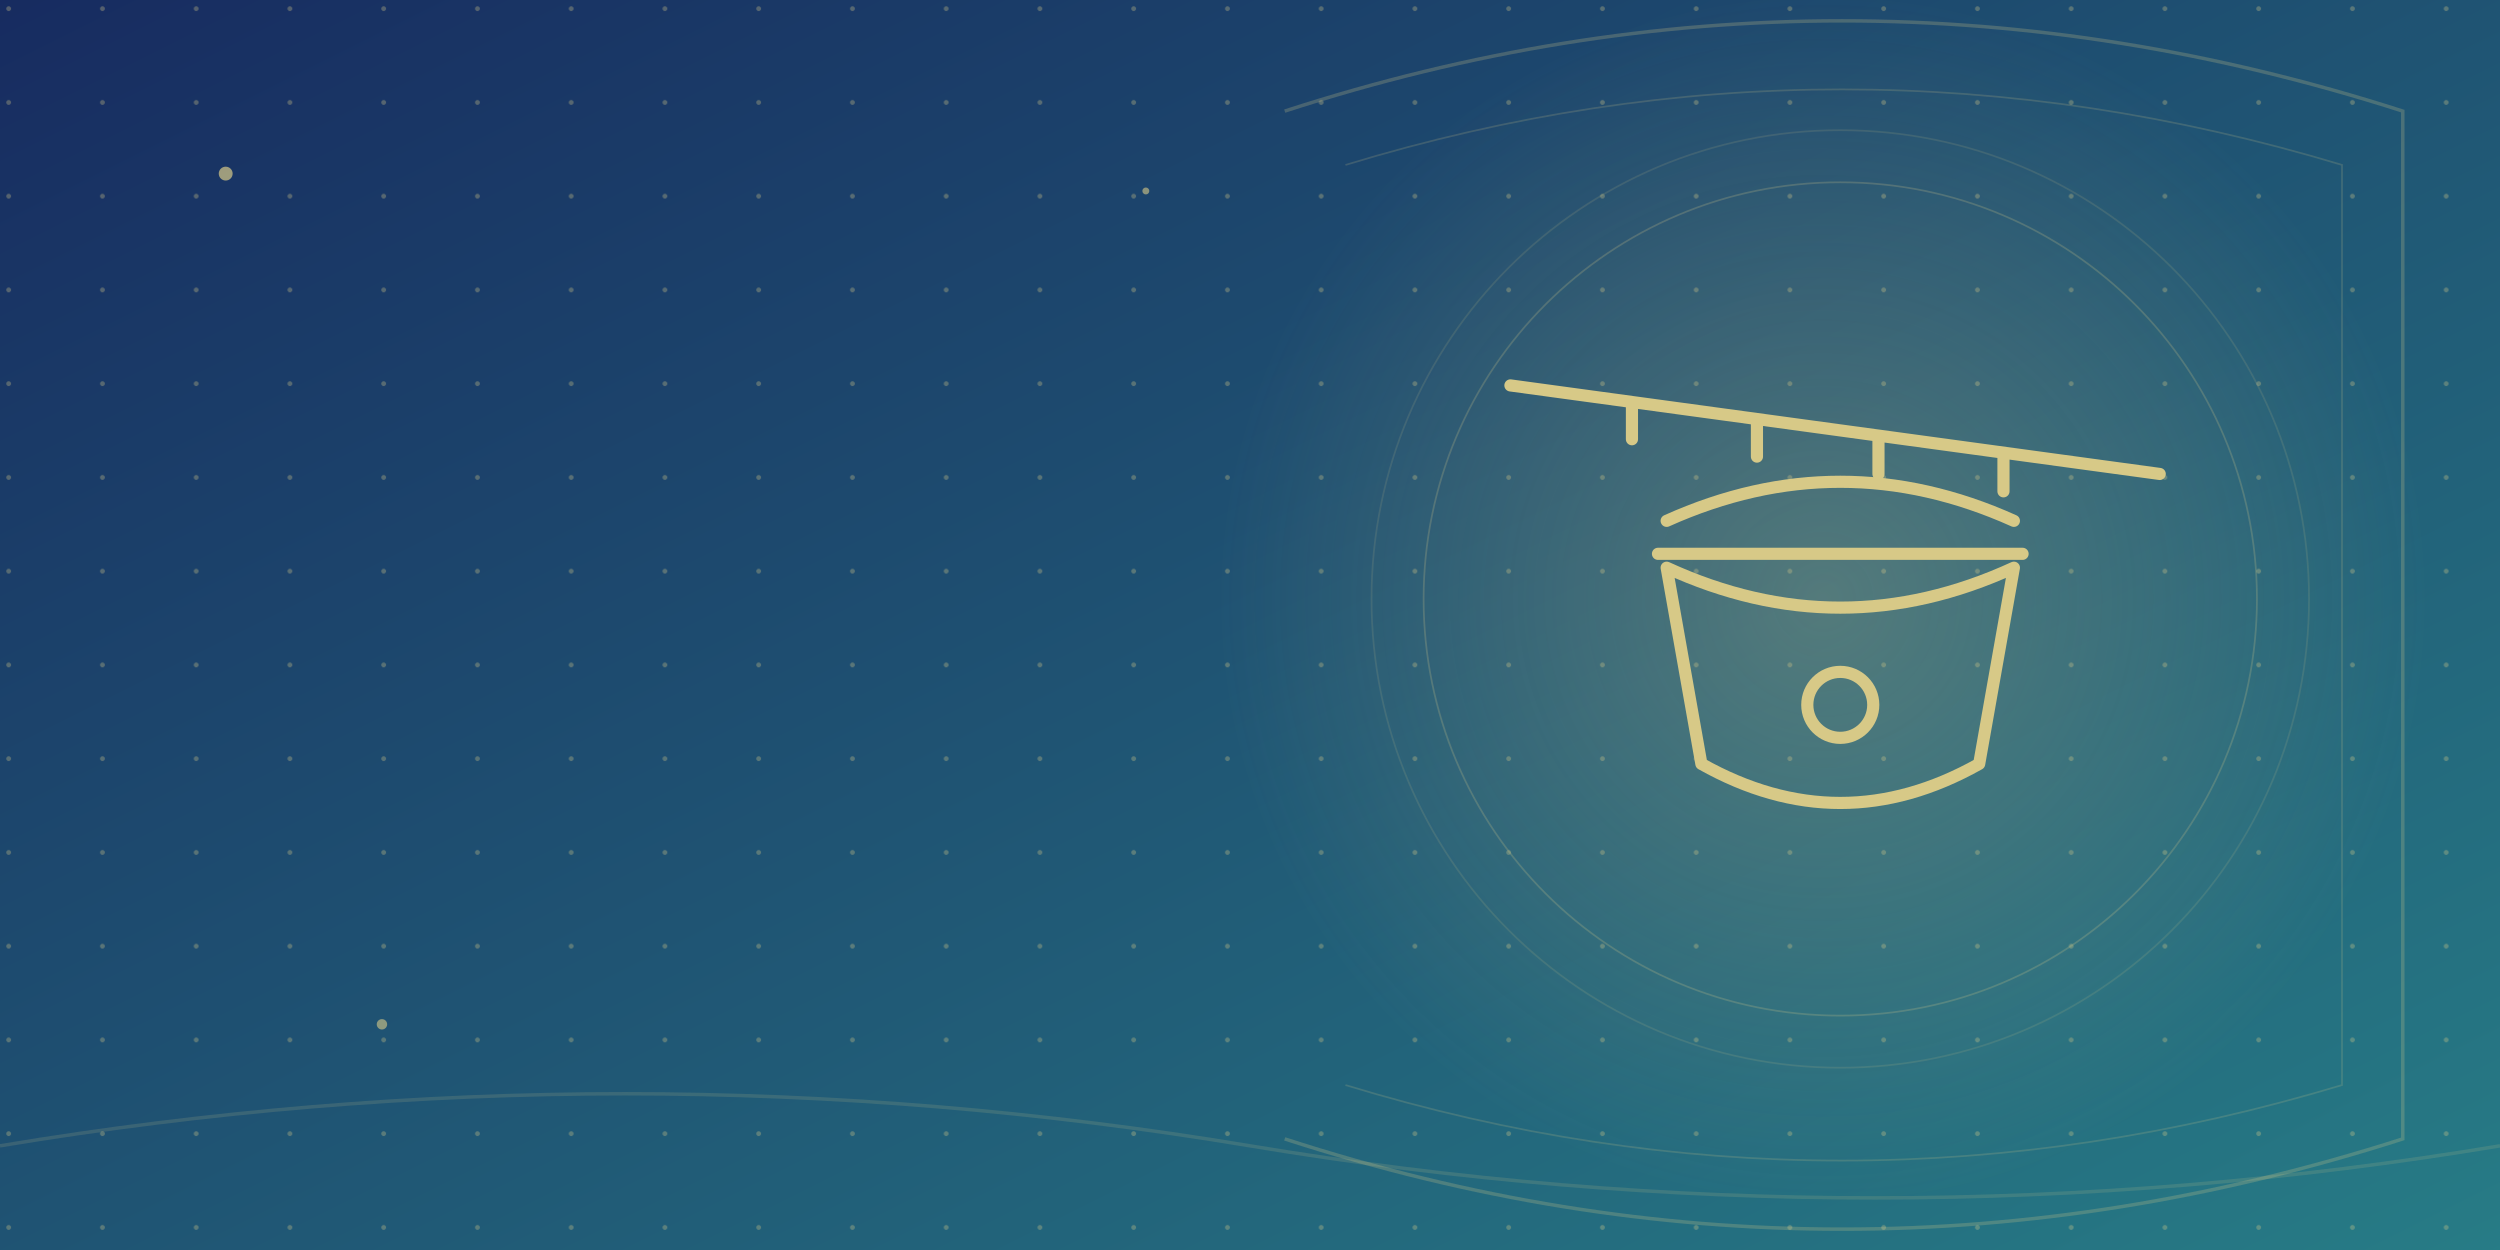
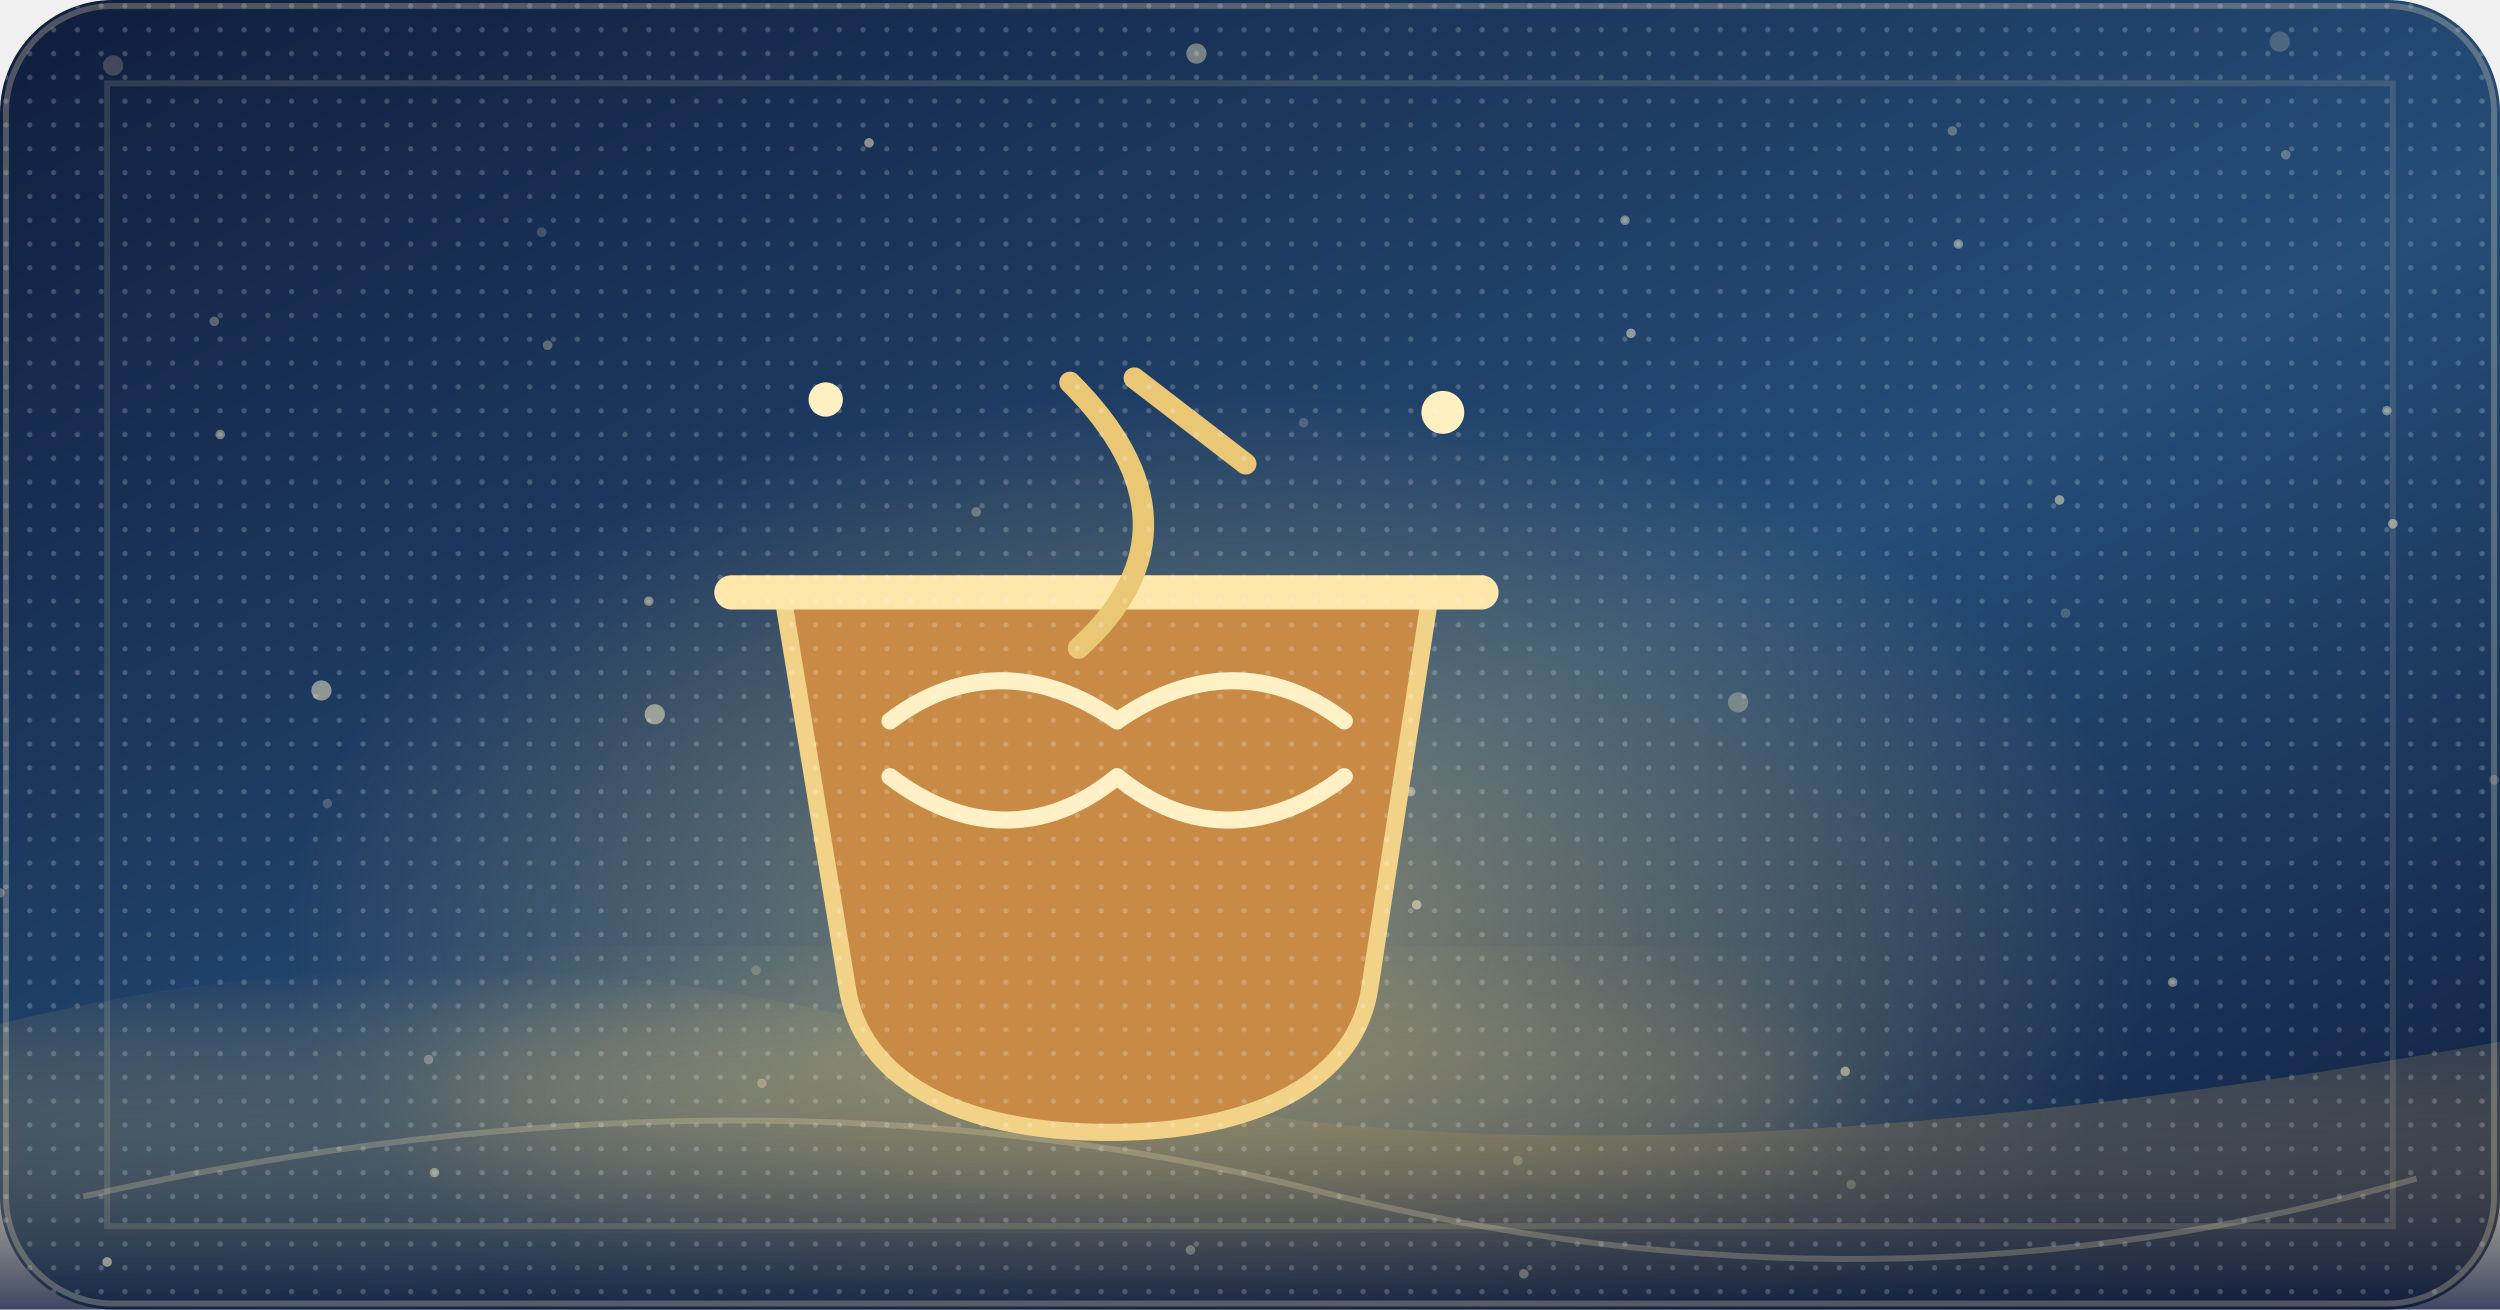
- <svg xmlns="http://www.w3.org/2000/svg" viewBox="0 0 1440 720" role="img" aria-label="Janmashtami festival artwork">
+ <svg xmlns="http://www.w3.org/2000/svg" viewBox="0 0 420 220" role="img" aria-label="Janmashtami festival artwork">
  <defs>
-     <linearGradient id="bg" x2="1" y2="1">
-       <stop stop-color="#172b60" />
-       <stop offset="1" stop-color="#277c86" />
+     <linearGradient id="bg" x1="0" y1="0" x2="1" y2="1">
+       <stop stop-color="#101d3d" />
+       <stop offset=".57" stop-color="#254d78" />
+       <stop offset="1" stop-color="#101d3d" />
    </linearGradient>
-     <radialGradient id="glow">
-       <stop stop-color="#d7c987" stop-opacity=".28" />
-       <stop offset="1" stop-color="#d7c987" stop-opacity="0" />
+     <radialGradient id="halo">
+       <stop stop-color="#efc96f" stop-opacity=".48" />
+       <stop offset="1" stop-color="#efc96f" stop-opacity="0" />
    </radialGradient>
-     <pattern id="dots" width="54" height="54" patternUnits="userSpaceOnUse">
-       <circle cx="5" cy="5" r="1.4" fill="#d7c987" opacity=".32" />
+     <linearGradient id="ground" x1="0" y1="0" x2="0" y2="1">
+       <stop stop-color="#efc96f" stop-opacity="0" />
+       <stop offset="1" stop-color="#101d3d" stop-opacity=".8" />
+     </linearGradient>
+     <filter id="glow">
+       <feGaussianBlur stdDeviation="9" />
+     </filter>
+     <pattern id="grain" width="4" height="4" patternUnits="userSpaceOnUse">
+       <circle cx="1" cy="1" r=".45" fill="#fff" opacity=".2" />
    </pattern>
  </defs>
-   <rect width="1440" height="720" fill="url(#bg)" />
-   <rect width="1440" height="720" fill="url(#dots)" />
-   <circle cx="1050" cy="345" r="350" fill="url(#glow)" />
-   <circle cx="1060" cy="345" r="240" fill="none" stroke="#d7c987" opacity=".22" />
-   <circle cx="1060" cy="345" r="270" fill="none" stroke="#d7c987" opacity=".13" />
-   <path d="M740 64 Q1060 -40 1384 64 V656 Q1060 760 740 656" fill="none" stroke="#d7c987" stroke-width="2" opacity=".24" />
-   <path d="M775 95 Q1060 8 1349 95 V625 Q1060 712 775 625" fill="none" stroke="#d7c987" opacity=".18" />
-   <g transform="translate(1060 345)" fill="none" stroke="#d7c987" stroke-width="7" stroke-linecap="round" stroke-linejoin="round">
-     <path d="M-100 -18 Q0 28 100 -18 L80 95 Q0 140 -80 95Z" />
-     <path d="M-105 -26 H105 M-100 -45 Q0 -90 100 -45" />
-     <path d="M-190 -123 L184 -72 M-120 -113 V-92 M-48 -103 V-82 M22 -93 V-72 M94 -83 V-62" />
-     <circle cx="0" cy="61" r="19" />
+   <rect width="420" height="220" rx="19" fill="url(#bg)" />
+   <ellipse cx="205" cy="157" rx="156" ry="92" fill="url(#halo)" />
+   <path d="M0 172Q85 151 169 178t251-3v45H0Z" fill="url(#ground)" />
+   <path d="M14 201Q126 176 221 200t185-2" fill="none" stroke="#fff0bd" stroke-opacity=".22" />
+   <path d="M18 14h384v192H18z" fill="none" stroke="#fff0bd" stroke-opacity=".13" rx="17" />
+   <circle cx="19" cy="11" r="1.7" fill="#fff2c8" opacity=".2" />
+   <circle cx="92" cy="58" r="0.8" fill="#fff2c8" opacity=".3" />
+   <circle cx="165" cy="105" r="0.8" fill="#fff2c8" opacity=".4" />
+   <circle cx="238" cy="152" r="0.8" fill="#fff2c8" opacity=".5" />
+   <circle cx="311" cy="199" r="0.8" fill="#fff2c8" opacity=".2" />
+   <circle cx="384" cy="26" r="0.8" fill="#fff2c8" opacity=".3" />
+   <circle cx="37" cy="73" r="0.8" fill="#fff2c8" opacity=".4" />
+   <circle cx="110" cy="120" r="1.7" fill="#fff2c8" opacity=".5" />
+   <circle cx="183" cy="167" r="0.8" fill="#fff2c8" opacity=".2" />
+   <circle cx="256" cy="214" r="0.8" fill="#fff2c8" opacity=".3" />
+   <circle cx="329" cy="41" r="0.8" fill="#fff2c8" opacity=".4" />
+   <circle cx="402" cy="88" r="0.8" fill="#fff2c8" opacity=".5" />
+   <circle cx="55" cy="135" r="0.8" fill="#fff2c8" opacity=".2" />
+   <circle cx="128" cy="182" r="0.8" fill="#fff2c8" opacity=".3" />
+   <circle cx="201" cy="9" r="1.7" fill="#fff2c8" opacity=".4" />
+   <circle cx="274" cy="56" r="0.8" fill="#fff2c8" opacity=".5" />
+   <circle cx="347" cy="103" r="0.8" fill="#fff2c8" opacity=".2" />
+   <circle cx="0" cy="150" r="0.8" fill="#fff2c8" opacity=".3" />
+   <circle cx="73" cy="197" r="0.8" fill="#fff2c8" opacity=".4" />
+   <circle cx="146" cy="24" r="0.8" fill="#fff2c8" opacity=".5" />
+   <circle cx="219" cy="71" r="0.8" fill="#fff2c8" opacity=".2" />
+   <circle cx="292" cy="118" r="1.7" fill="#fff2c8" opacity=".3" />
+   <circle cx="365" cy="165" r="0.8" fill="#fff2c8" opacity=".4" />
+   <circle cx="18" cy="212" r="0.8" fill="#fff2c8" opacity=".5" />
+   <circle cx="91" cy="39" r="0.8" fill="#fff2c8" opacity=".2" />
+   <circle cx="164" cy="86" r="0.8" fill="#fff2c8" opacity=".3" />
+   <circle cx="237" cy="133" r="0.8" fill="#fff2c8" opacity=".4" />
+   <circle cx="310" cy="180" r="0.8" fill="#fff2c8" opacity=".5" />
+   <circle cx="383" cy="7" r="1.7" fill="#fff2c8" opacity=".2" />
+   <circle cx="36" cy="54" r="0.8" fill="#fff2c8" opacity=".3" />
+   <circle cx="109" cy="101" r="0.8" fill="#fff2c8" opacity=".4" />
+   <circle cx="182" cy="148" r="0.8" fill="#fff2c8" opacity=".5" />
+   <circle cx="255" cy="195" r="0.8" fill="#fff2c8" opacity=".2" />
+   <circle cx="328" cy="22" r="0.8" fill="#fff2c8" opacity=".3" />
+   <circle cx="401" cy="69" r="0.8" fill="#fff2c8" opacity=".4" />
+   <circle cx="54" cy="116" r="1.7" fill="#fff2c8" opacity=".5" />
+   <circle cx="127" cy="163" r="0.8" fill="#fff2c8" opacity=".2" />
+   <circle cx="200" cy="210" r="0.8" fill="#fff2c8" opacity=".3" />
+   <circle cx="273" cy="37" r="0.8" fill="#fff2c8" opacity=".4" />
+   <circle cx="346" cy="84" r="0.8" fill="#fff2c8" opacity=".5" />
+   <circle cx="419" cy="131" r="0.8" fill="#fff2c8" opacity=".2" />
+   <circle cx="72" cy="178" r="0.8" fill="#fff2c8" opacity=".3" />
+   <ellipse cx="190" cy="183" rx="118" ry="20" fill="#efc96f" opacity=".18" filter="url(#glow)" />
+   <g transform="translate(48 -2) scale(.72)" stroke-linecap="round" stroke-linejoin="round">
+     <path d="M116 142h151l-14 91c-3 21-25 34-61 34s-58-13-61-34Z" fill="#c88a45" stroke="#f2d287" stroke-width="4" />
+     <path d="M104 141h175" stroke="#ffe6aa" stroke-width="8" />
+     <path d="M141 171c17-13 36-12 53 0 17-12 36-13 53 0m-106 13c17 13 36 14 53 0 17 14 36 13 53 0" fill="none" stroke="#fff0c5" stroke-width="4" />
+     <path d="M183 92c22 22 23 43 2 62m13-63 26 20" fill="none" stroke="#e9c774" stroke-width="5" />
+     <circle cx="126" cy="96" r="4" fill="#fff0c1" />
+     <circle cx="270" cy="99" r="5" fill="#fff0c1" />
  </g>
-   <path d="M0 660 Q360 600 720 660 T1440 660" fill="none" stroke="#d7c987" opacity=".15" stroke-width="2" />
-   <circle cx="130" cy="100" r="4" fill="#d7c987" opacity=".7" />
-   <circle cx="220" cy="590" r="3" fill="#d7c987" opacity=".6" />
-   <circle cx="660" cy="110" r="2" fill="#d7c987" opacity=".6" />
+   <rect width="420" height="220" rx="19" fill="url(#grain)" />
+   <rect x="1" y="1" width="418" height="218" rx="18" fill="none" stroke="#fff0bd" stroke-opacity=".26" />
</svg>
